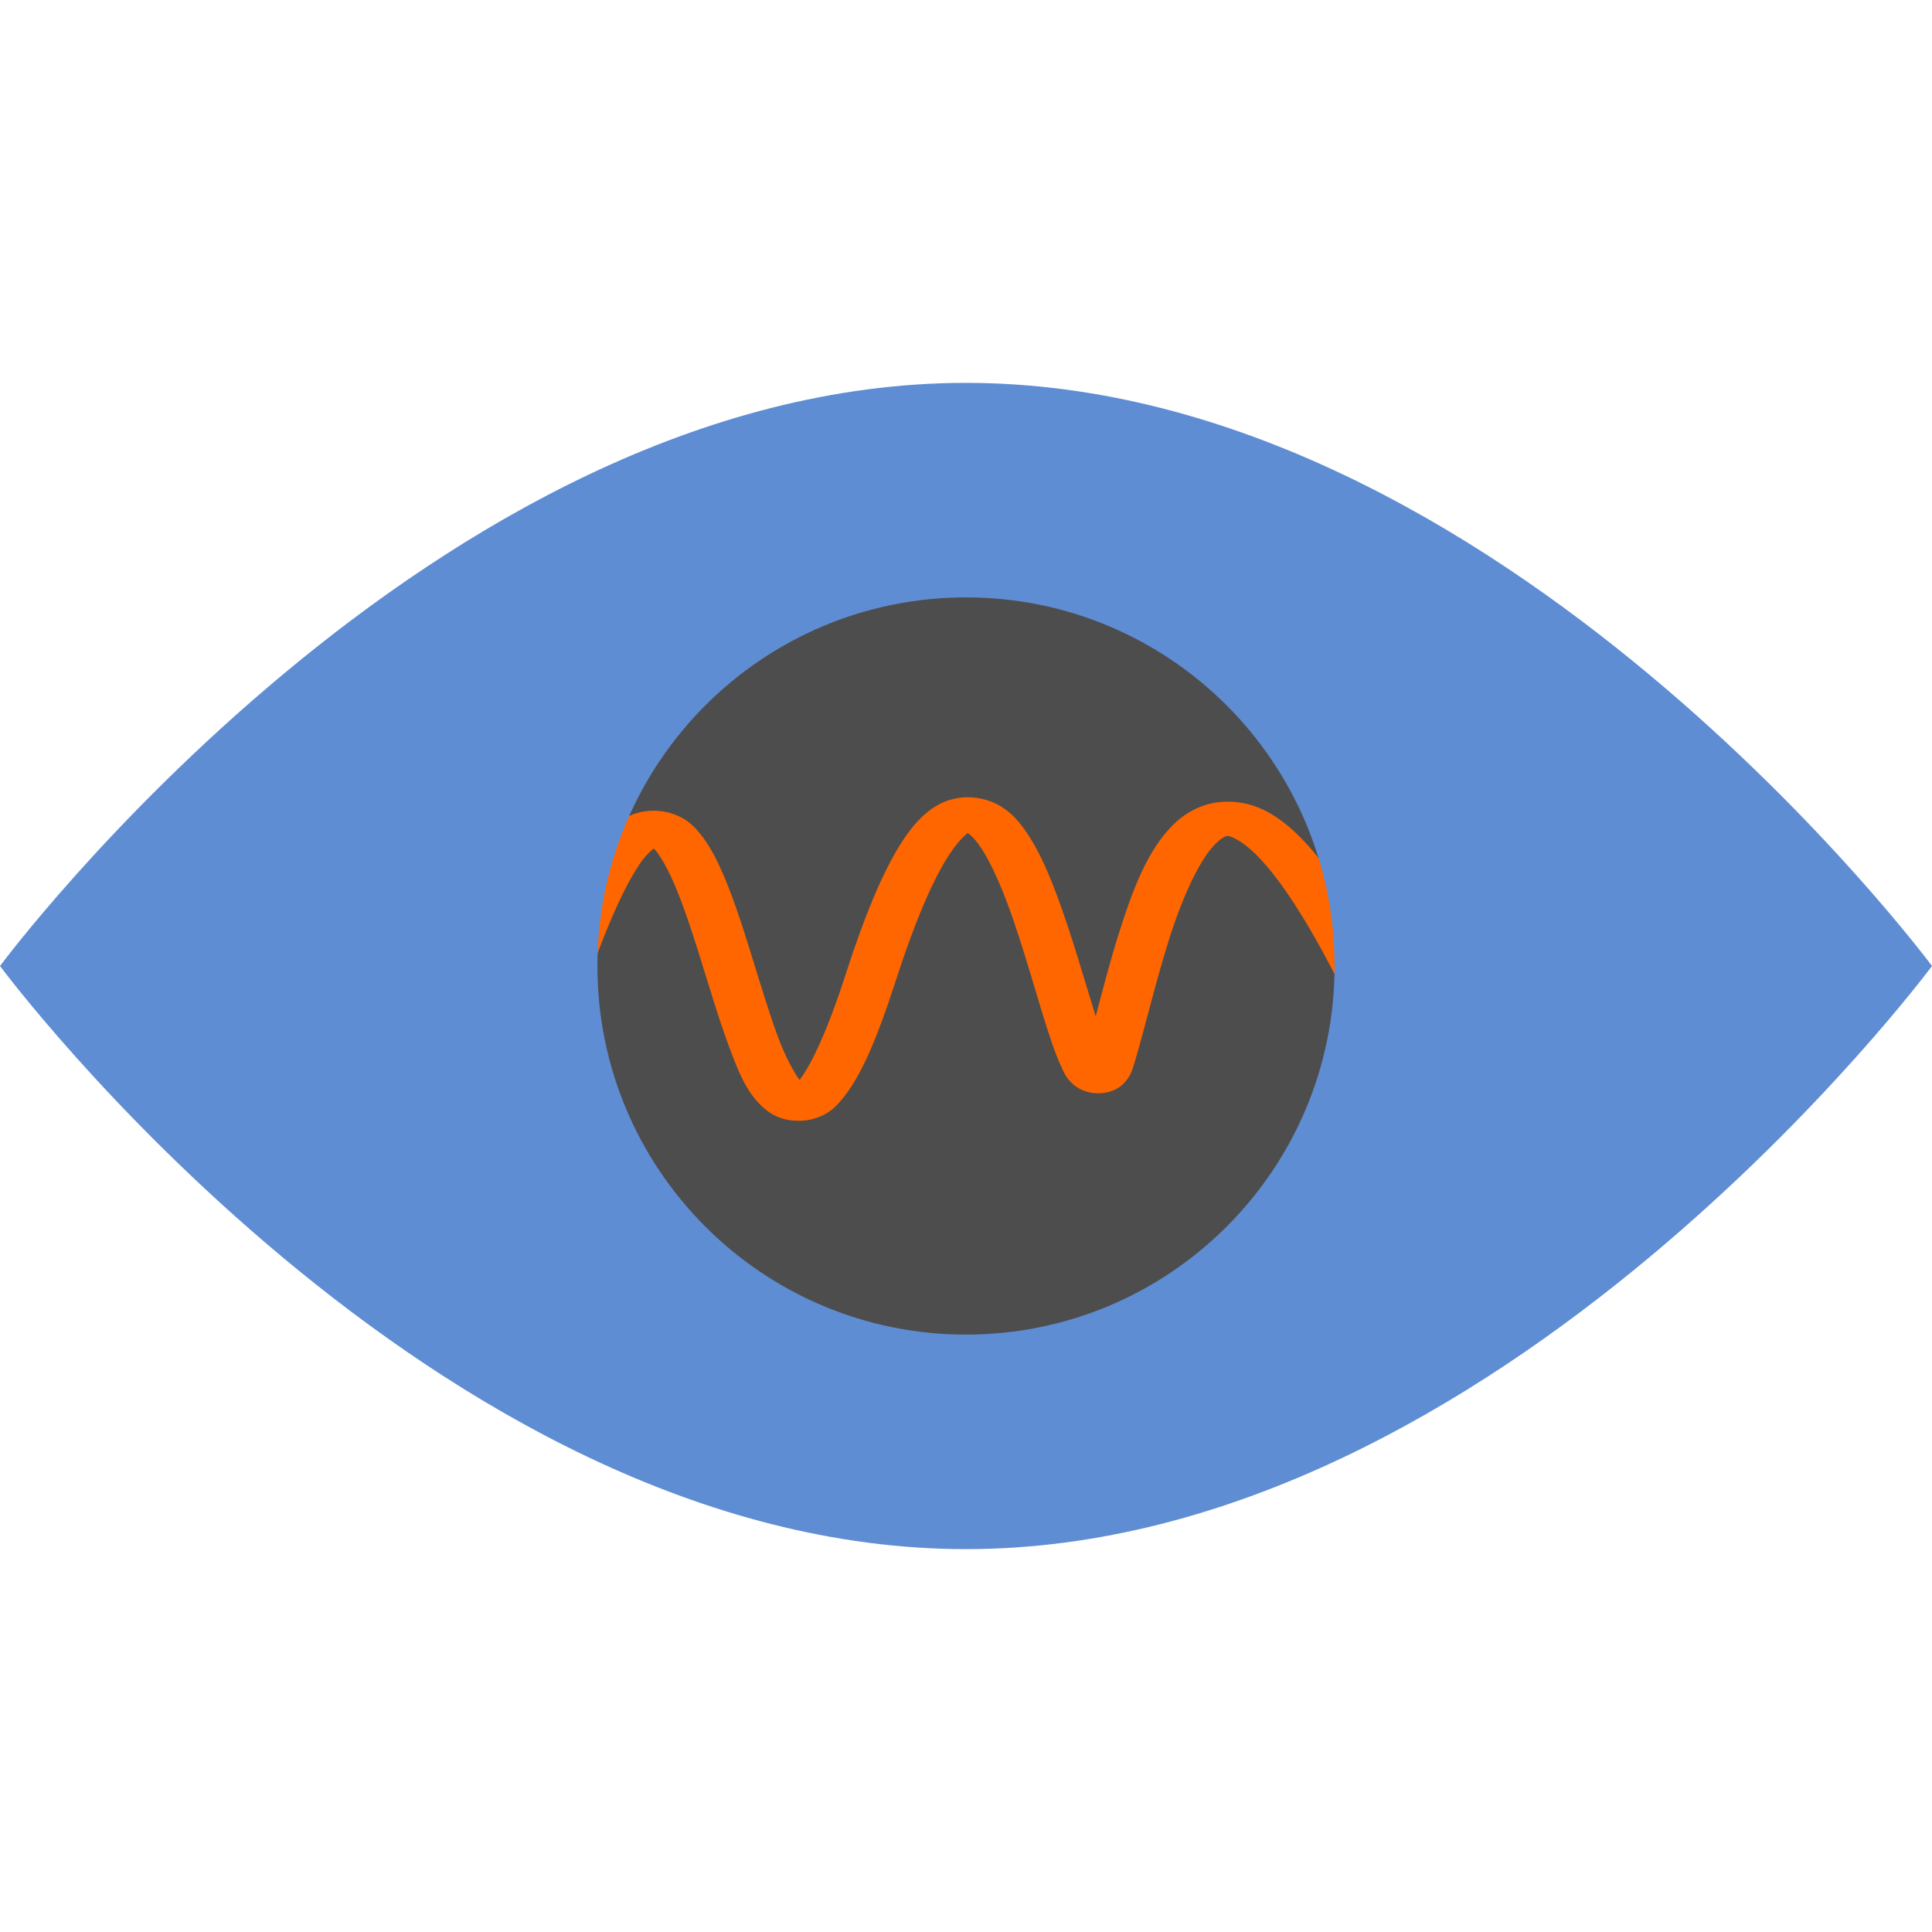
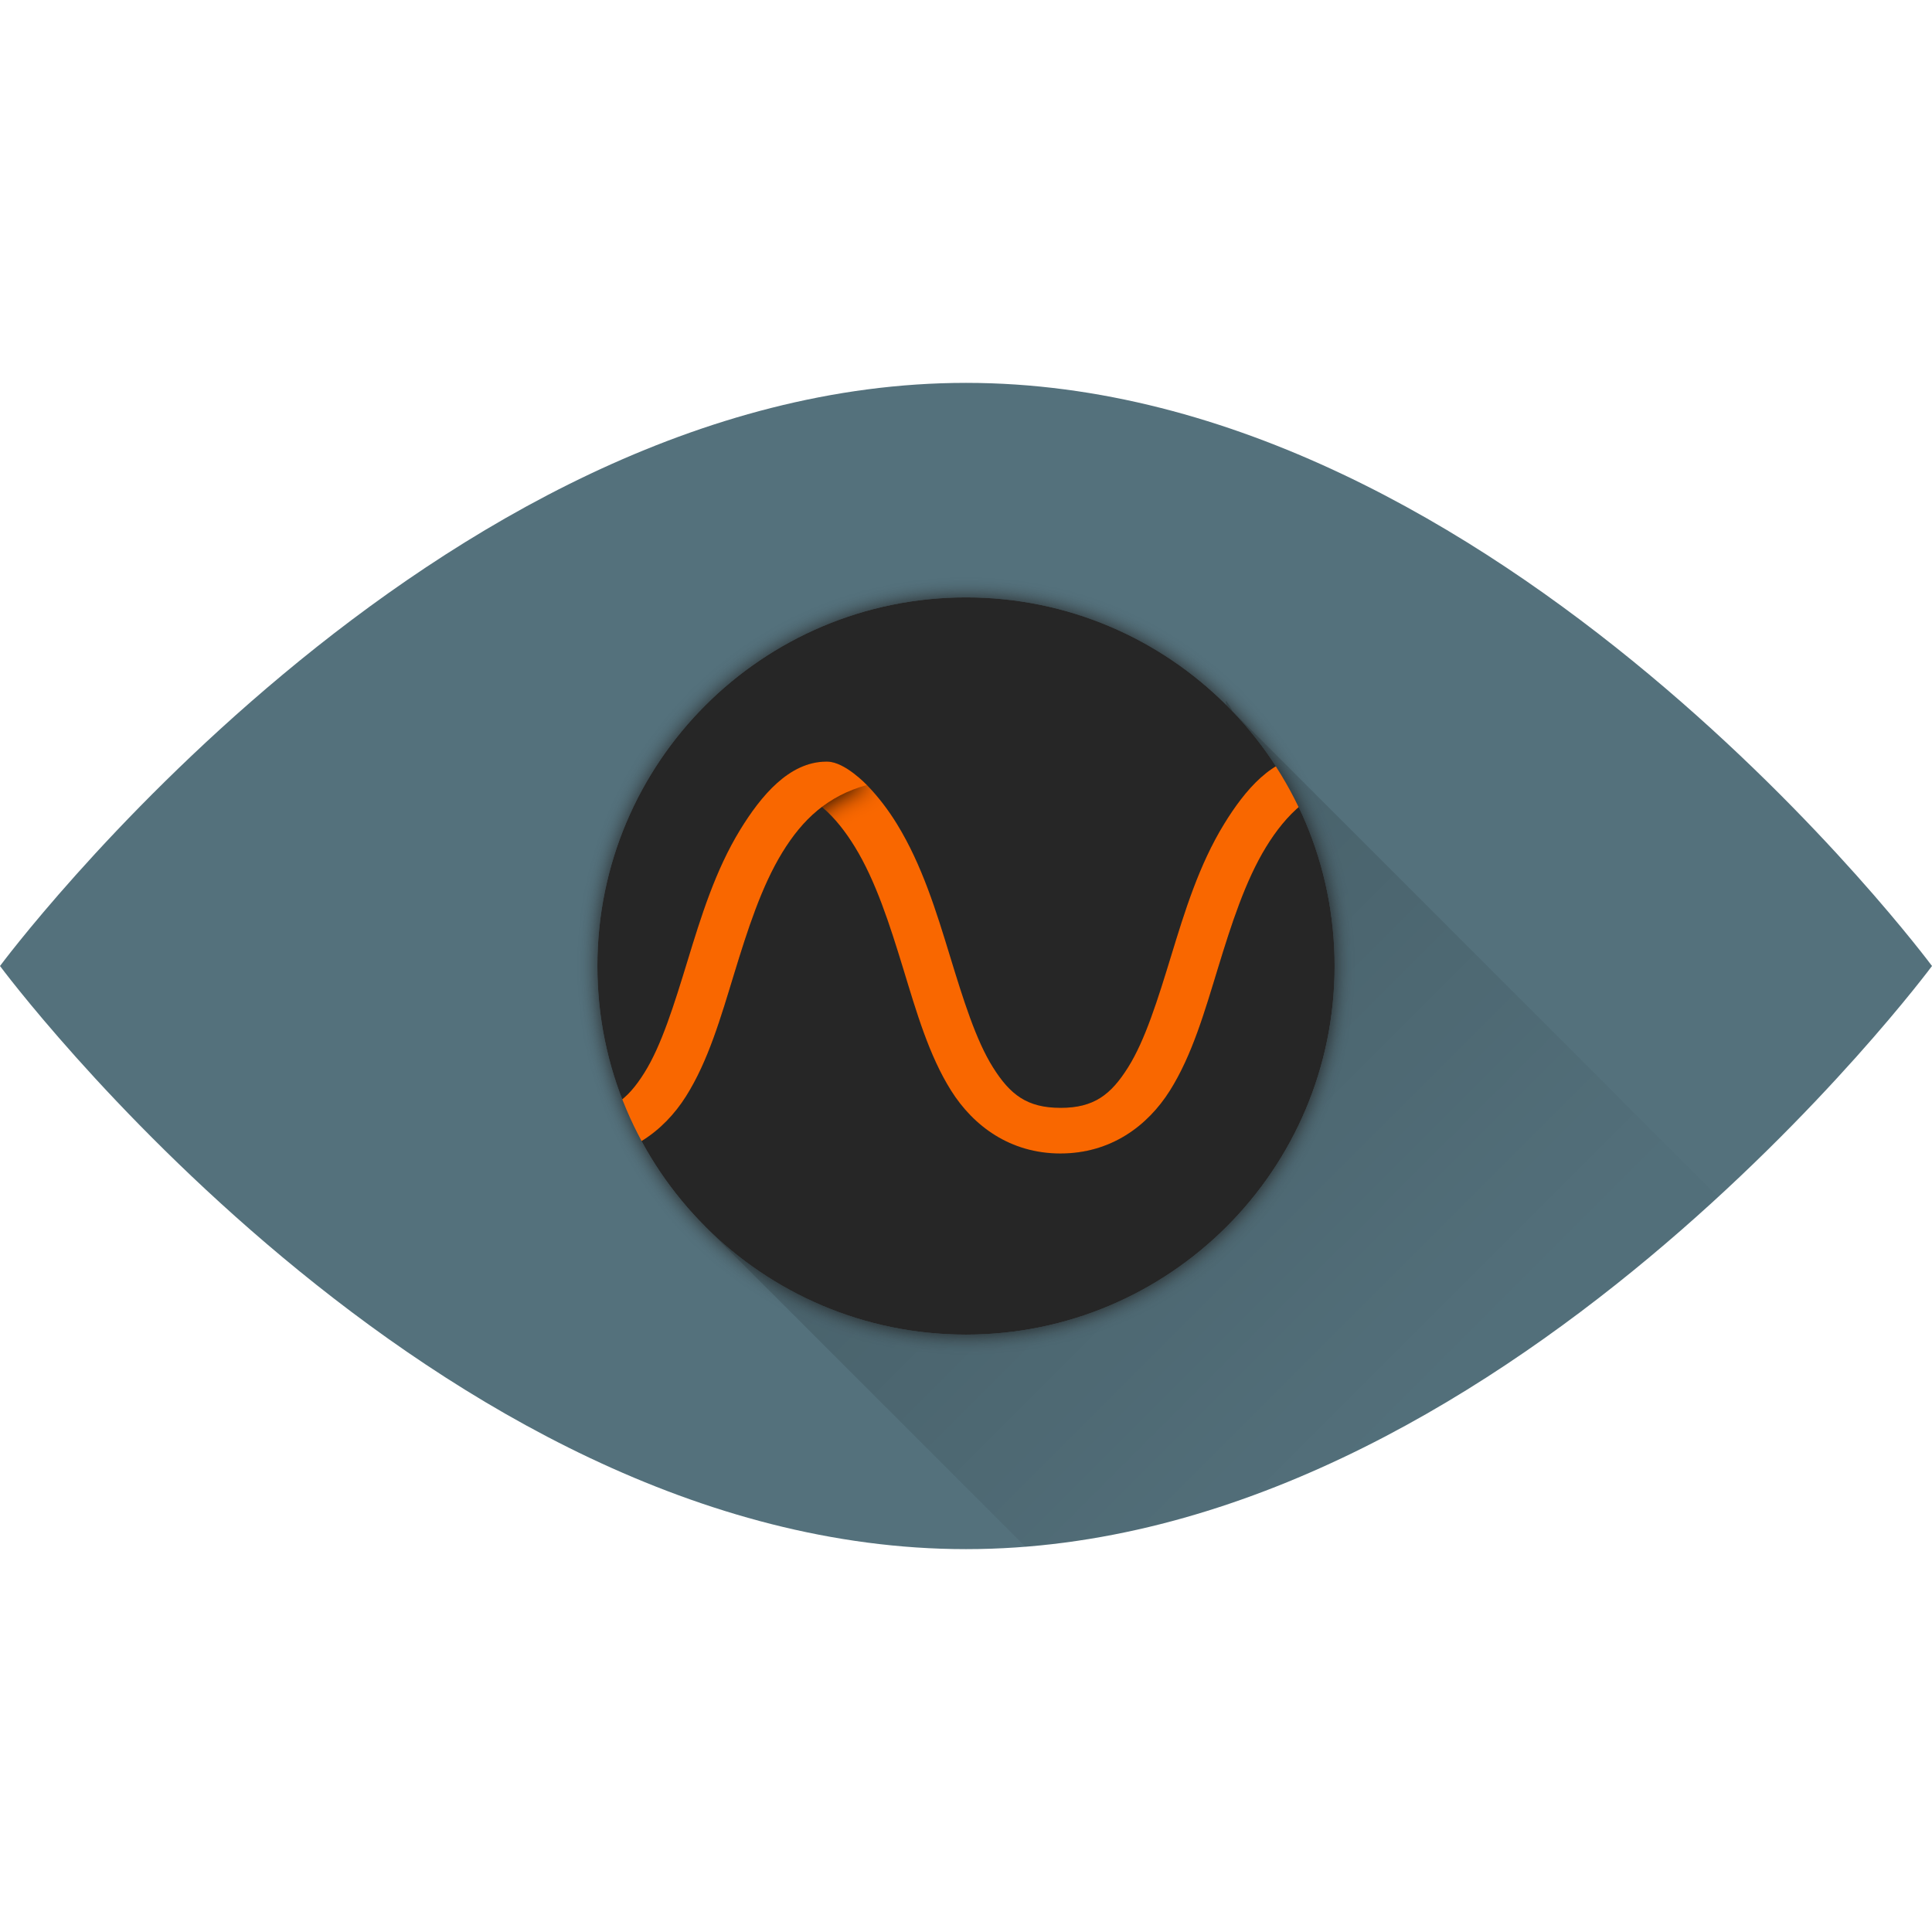
- <svg xmlns="http://www.w3.org/2000/svg" width="512" height="512" viewBox="0 0 512 512" id="svg2" version="1.1">
-   <defs id="defs4" />
+ <svg xmlns="http://www.w3.org/2000/svg" xmlns:xlink="http://www.w3.org/1999/xlink" version="1.1" id="svg2" viewBox="0 0 512 512" height="512" width="512">
+   <defs id="defs4">
+     <linearGradient id="linearGradient4430">
+       <stop style="stop-color:#000000;stop-opacity:0.216" offset="0" id="stop4432" />
+       <stop style="stop-color:#000000;stop-opacity:0.02" offset="1" id="stop4434" />
+     </linearGradient>
+     <filter style="color-interpolation-filters:sRGB" id="filter4972" x="-0.1" width="1.201" y="-0.069" height="1.137">
+       <feGaussianBlur stdDeviation="12.475" id="feGaussianBlur4974" />
+     </filter>
+     <clipPath clipPathUnits="userSpaceOnUse" id="clipPath5160">
+       <path id="path5162" d="m 1758.49,410.126 c -38.011,0.293 -66.948,37.753 -88.1,74.488 -25.711,44.649 -40.502,96.017 -54.291,144.061 -13.789,48.043 -26.82,92.853 -44.435,122.668 -17.616,29.815 -34.95,44.305 -69.4,44.305 l 0,50 c 51.707,0 89.549,-30.113 112.447,-68.869 22.899,-38.756 35.723,-86.485 49.449,-134.311 13.726,-47.826 28.11,-95.657 49.559,-132.902 11.524,-20.011 24.549,-36.836 40.738,-49.898 13.022,12.065 23.929,26.794 33.744,43.838 21.448,37.245 35.834,85.077 49.56,132.902 13.726,47.826 26.549,95.553 49.447,134.309 22.899,38.756 60.74,68.871 112.447,68.871 l 0,-50 c -34.45,0 -51.785,-14.49 -69.4,-44.305 -17.616,-29.815 -30.647,-74.625 -44.436,-122.668 -13.789,-48.043 -28.58,-99.412 -54.291,-144.061 -8.764,-15.219 -19.019,-29.705 -30.977,-42.795 l 0,-0.004 c 0,0 -22.254,-25.192 -40.246,-25.613 -0.608,-0.014 -1.213,-0.02 -1.816,-0.016 z" style="color:#000000;font-style:normal;font-variant:normal;font-weight:normal;font-stretch:normal;font-size:medium;line-height:normal;font-family:sans-serif;text-indent:0;text-align:start;text-decoration:none;text-decoration-line:none;text-decoration-style:solid;text-decoration-color:#000000;letter-spacing:normal;word-spacing:normal;text-transform:none;direction:ltr;block-progression:tb;writing-mode:lr-tb;baseline-shift:baseline;text-anchor:start;white-space:normal;clip-rule:nonzero;display:inline;overflow:visible;visibility:visible;opacity:1;isolation:auto;mix-blend-mode:normal;color-interpolation:sRGB;color-interpolation-filters:linearRGB;solid-color:#000000;solid-opacity:1;fill:#000080;fill-opacity:1;fill-rule:evenodd;stroke:none;stroke-width:50;stroke-linecap:butt;stroke-linejoin:miter;stroke-miterlimit:4;stroke-dasharray:none;stroke-dashoffset:0;stroke-opacity:1;color-rendering:auto;image-rendering:auto;shape-rendering:auto;text-rendering:auto;enable-background:accumulate" />
+     </clipPath>
+     <clipPath clipPathUnits="userSpaceOnUse" id="clipPath5160-7">
+       <path id="path5162-7" d="m 1758.49,410.126 c -38.011,0.293 -66.948,37.753 -88.1,74.488 -25.711,44.649 -40.502,96.017 -54.291,144.061 -13.789,48.043 -26.82,92.853 -44.435,122.668 -17.616,29.815 -34.95,44.305 -69.4,44.305 l 0,50 c 51.707,0 89.549,-30.113 112.447,-68.869 22.899,-38.756 35.723,-86.485 49.449,-134.311 13.726,-47.826 28.11,-95.657 49.559,-132.902 11.524,-20.011 24.549,-36.836 40.738,-49.898 13.022,12.065 23.929,26.794 33.744,43.838 21.448,37.245 35.834,85.077 49.56,132.902 13.726,47.826 26.549,95.553 49.447,134.309 22.899,38.756 60.74,68.871 112.447,68.871 l 0,-50 c -34.45,0 -51.785,-14.49 -69.4,-44.305 -17.616,-29.815 -30.647,-74.625 -44.436,-122.668 -13.789,-48.043 -28.58,-99.412 -54.291,-144.061 -8.764,-15.219 -19.019,-29.705 -30.977,-42.795 l 0,-0.004 c 0,0 -22.254,-25.192 -40.246,-25.613 -0.608,-0.014 -1.213,-0.02 -1.816,-0.016 z" style="color:#000000;font-style:normal;font-variant:normal;font-weight:normal;font-stretch:normal;font-size:medium;line-height:normal;font-family:sans-serif;text-indent:0;text-align:start;text-decoration:none;text-decoration-line:none;text-decoration-style:solid;text-decoration-color:#000000;letter-spacing:normal;word-spacing:normal;text-transform:none;direction:ltr;block-progression:tb;writing-mode:lr-tb;baseline-shift:baseline;text-anchor:start;white-space:normal;clip-rule:nonzero;display:inline;overflow:visible;visibility:visible;opacity:1;isolation:auto;mix-blend-mode:normal;color-interpolation:sRGB;color-interpolation-filters:linearRGB;solid-color:#000000;solid-opacity:1;fill:#000080;fill-opacity:1;fill-rule:evenodd;stroke:none;stroke-width:50;stroke-linecap:butt;stroke-linejoin:miter;stroke-miterlimit:4;stroke-dasharray:none;stroke-dashoffset:0;stroke-opacity:1;color-rendering:auto;image-rendering:auto;shape-rendering:auto;text-rendering:auto;enable-background:accumulate" />
+     </clipPath>
+     <filter style="color-interpolation-filters:sRGB" id="filter4972-1" x="-0.1" width="1.201" y="-0.069" height="1.137">
+       <feGaussianBlur stdDeviation="12.475" id="feGaussianBlur4974-5" />
+     </filter>
+     <clipPath clipPathUnits="userSpaceOnUse" id="clipPath5160-7-7">
+       <path id="path5162-7-6" d="m 1758.49,410.126 c -38.011,0.293 -66.948,37.753 -88.1,74.488 -25.711,44.649 -40.502,96.017 -54.291,144.061 -13.789,48.043 -26.82,92.853 -44.435,122.668 -17.616,29.815 -34.95,44.305 -69.4,44.305 l 0,50 c 51.707,0 89.549,-30.113 112.447,-68.869 22.899,-38.756 35.723,-86.485 49.449,-134.311 13.726,-47.826 28.11,-95.657 49.559,-132.902 11.524,-20.011 24.549,-36.836 40.738,-49.898 13.022,12.065 23.929,26.794 33.744,43.838 21.448,37.245 35.834,85.077 49.56,132.902 13.726,47.826 26.549,95.553 49.447,134.309 22.899,38.756 60.74,68.871 112.447,68.871 l 0,-50 c -34.45,0 -51.785,-14.49 -69.4,-44.305 -17.616,-29.815 -30.647,-74.625 -44.436,-122.668 -13.789,-48.043 -28.58,-99.412 -54.291,-144.061 -8.764,-15.219 -19.019,-29.705 -30.977,-42.795 l 0,-0.004 c 0,0 -22.254,-25.192 -40.246,-25.613 -0.608,-0.014 -1.213,-0.02 -1.816,-0.016 z" style="color:#000000;font-style:normal;font-variant:normal;font-weight:normal;font-stretch:normal;font-size:medium;line-height:normal;font-family:sans-serif;text-indent:0;text-align:start;text-decoration:none;text-decoration-line:none;text-decoration-style:solid;text-decoration-color:#000000;letter-spacing:normal;word-spacing:normal;text-transform:none;direction:ltr;block-progression:tb;writing-mode:lr-tb;baseline-shift:baseline;text-anchor:start;white-space:normal;clip-rule:nonzero;display:inline;overflow:visible;visibility:visible;opacity:1;isolation:auto;mix-blend-mode:normal;color-interpolation:sRGB;color-interpolation-filters:linearRGB;solid-color:#000000;solid-opacity:1;fill:#000080;fill-opacity:1;fill-rule:evenodd;stroke:none;stroke-width:50;stroke-linecap:butt;stroke-linejoin:miter;stroke-miterlimit:4;stroke-dasharray:none;stroke-dashoffset:0;stroke-opacity:1;color-rendering:auto;image-rendering:auto;shape-rendering:auto;text-rendering:auto;enable-background:accumulate" />
+     </clipPath>
+     <filter style="color-interpolation-filters:sRGB" id="filter4972-1-6" x="-0.1" width="1.201" y="-0.069" height="1.137">
+       <feGaussianBlur stdDeviation="12.475" id="feGaussianBlur4974-5-7" />
+     </filter>
+     <clipPath clipPathUnits="userSpaceOnUse" id="clipPath5160-7-2">
+       <path id="path5162-7-5" d="m 1758.49,410.126 c -38.011,0.293 -66.948,37.753 -88.1,74.488 -25.711,44.649 -40.502,96.017 -54.291,144.061 -13.789,48.043 -26.82,92.853 -44.435,122.668 -17.616,29.815 -34.95,44.305 -69.4,44.305 l 0,50 c 51.707,0 89.549,-30.113 112.447,-68.869 22.899,-38.756 35.723,-86.485 49.449,-134.311 13.726,-47.826 28.11,-95.657 49.559,-132.902 11.524,-20.011 24.549,-36.836 40.738,-49.898 13.022,12.065 23.929,26.794 33.744,43.838 21.448,37.245 35.834,85.077 49.56,132.902 13.726,47.826 26.549,95.553 49.447,134.309 22.899,38.756 60.74,68.871 112.447,68.871 l 0,-50 c -34.45,0 -51.785,-14.49 -69.4,-44.305 -17.616,-29.815 -30.647,-74.625 -44.436,-122.668 -13.789,-48.043 -28.58,-99.412 -54.291,-144.061 -8.764,-15.219 -19.019,-29.705 -30.977,-42.795 l 0,-0.004 c 0,0 -22.254,-25.192 -40.246,-25.613 -0.608,-0.014 -1.213,-0.02 -1.816,-0.016 z" style="color:#000000;font-style:normal;font-variant:normal;font-weight:normal;font-stretch:normal;font-size:medium;line-height:normal;font-family:sans-serif;text-indent:0;text-align:start;text-decoration:none;text-decoration-line:none;text-decoration-style:solid;text-decoration-color:#000000;letter-spacing:normal;word-spacing:normal;text-transform:none;direction:ltr;block-progression:tb;writing-mode:lr-tb;baseline-shift:baseline;text-anchor:start;white-space:normal;clip-rule:nonzero;display:inline;overflow:visible;visibility:visible;opacity:1;isolation:auto;mix-blend-mode:normal;color-interpolation:sRGB;color-interpolation-filters:linearRGB;solid-color:#000000;solid-opacity:1;fill:#000080;fill-opacity:1;fill-rule:evenodd;stroke:none;stroke-width:50;stroke-linecap:butt;stroke-linejoin:miter;stroke-miterlimit:4;stroke-dasharray:none;stroke-dashoffset:0;stroke-opacity:1;color-rendering:auto;image-rendering:auto;shape-rendering:auto;text-rendering:auto;enable-background:accumulate" />
+     </clipPath>
+     <filter style="color-interpolation-filters:sRGB" id="filter4972-1-2" x="-0.1" width="1.201" y="-0.069" height="1.137">
+       <feGaussianBlur stdDeviation="12.475" id="feGaussianBlur4974-5-3" />
+     </filter>
+     <clipPath clipPathUnits="userSpaceOnUse" id="clipPath5289">
+       <rect y="430.223" x="1301.891" height="897.152" width="861.156" id="rect5291" style="opacity:1;fill:#4d4d4d;fill-opacity:1;stroke:none;stroke-width:25;stroke-miterlimit:4;stroke-dasharray:none;stroke-opacity:1" />
+     </clipPath>
+     <linearGradient xlink:href="#linearGradient4430" id="linearGradient4436" x1="189.931" y1="202.3" x2="366.405" y2="378.773" gradientUnits="userSpaceOnUse" />
+     <clipPath clipPathUnits="userSpaceOnUse" id="clipPath4464">
+       <rect y="685.662" x="148.261" height="216.923" width="221.968" id="rect4466" style="opacity:1;fill:#262626;fill-opacity:1;stroke:none;stroke-width:25;stroke-miterlimit:4;stroke-dasharray:none;stroke-opacity:1" />
+     </clipPath>
+     <filter style="color-interpolation-filters:sRGB" id="filter4641" x="-0.03" width="1.06" y="-0.03" height="1.06">
+       <feGaussianBlur stdDeviation="2.442" id="feGaussianBlur4643" />
+     </filter>
+     <clipPath clipPathUnits="userSpaceOnUse" id="clipPath4689">
+       <path style="opacity:1;fill:#54717c;fill-opacity:1;stroke:none;stroke-width:3.115;stroke-miterlimit:4;stroke-dasharray:none;stroke-opacity:1" d="M 256,641.826 C 114.616,641.826 1.9089278e-7,796.362 1.9089278e-7,796.362 1.9089278e-7,796.362 114.616,950.899 256,950.899 397.384,950.899 512,796.362 512,796.362 c 0,0 -114.616,-154.536 -256,-154.536 z m 0,56.853 a 97.684,97.684 0 0 1 97.684,97.684 97.684,97.684 0 0 1 -97.684,97.684 97.684,97.684 0 0 1 -97.684,-97.684 97.684,97.684 0 0 1 97.684,-97.684 z" id="path4691" />
+     </clipPath>
+   </defs>
  <g id="layer1" transform="translate(0,-540.3622)">
-     <g id="g4143" transform="matrix(1.248507,0,0,1.248507,-63.61784,-37.9858)">
-       <rect y="579.611" x="169.706" height="173.746" width="177.787" id="rect4273" style="opacity:1;fill:#4d4d4d;fill-opacity:1;stroke:none;stroke-width:25;stroke-miterlimit:4;stroke-dasharray:none;stroke-opacity:1" />
-       <path id="path4263" d="m 256.068,632.458 c -0.414,0.01 -0.83,0.04 -1.247,0.093 -3.34,0.423 -5.72,1.879 -7.688,3.634 -1.968,1.755 -3.691,3.993 -5.461,6.913 -3.54,5.84 -7.183,14.431 -11.159,26.78 -3.898,12.105 -7.387,19.437 -9.849,22.598 -1.245,-1.772 -2.952,-4.793 -4.507,-8.965 -1.986,-5.331 -3.925,-11.864 -5.931,-18.3 -2.005,-6.436 -4.065,-12.768 -6.435,-17.894 -1.185,-2.563 -2.429,-4.822 -3.934,-6.742 -1.505,-1.92 -3.136,-3.685 -6.497,-4.726 -1.681,-0.52 -3.877,-0.691 -5.792,-0.36 -1.915,0.332 -3.45,1.04 -4.718,1.857 -2.536,1.635 -4.37,3.812 -6.349,6.845 -3.959,6.067 -8.121,15.664 -12.973,30.355 l 10.56,1.574 c 4.781,-14.476 8.952,-23.844 12.324,-29.012 1.405,-2.154 2.485,-3.11 3.276,-3.767 0.303,0.251 0.189,0.101 0.595,0.62 0.992,1.265 2.103,3.193 3.175,5.511 2.143,4.635 4.189,10.837 6.18,17.225 1.99,6.389 3.937,12.974 6.025,18.577 2.088,5.603 3.812,10.041 7.524,13.236 0.928,0.799 2.066,1.578 3.77,2.122 1.704,0.544 4.074,0.679 5.978,0.25 3.809,-0.859 5.533,-2.746 7.31,-5.026 3.555,-4.56 6.863,-12.079 10.844,-24.443 3.905,-12.128 7.493,-20.45 10.601,-25.577 1.554,-2.564 3.009,-4.323 4.085,-5.282 0.627,-0.559 0.462,-0.427 0.611,-0.503 0.534,0.396 1.328,1.085 2.208,2.285 1.985,2.707 4.064,7.067 5.94,11.994 3.753,9.853 6.863,22.01 9.638,30.085 0.694,2.019 1.365,3.784 2.072,5.271 0.707,1.488 1.126,2.604 2.828,3.968 0.851,0.682 2.674,1.764 5.405,1.633 2.731,-0.131 4.263,-1.33 5.002,-2.092 1.476,-1.524 1.83,-2.835 2.422,-4.842 2.197,-7.453 4.445,-17.02 7.209,-25.754 2.764,-8.734 6.37,-16.749 9.732,-20.14 1.681,-1.696 2.526,-1.799 2.705,-1.796 0.179,0.003 2.063,0.371 5.005,2.997 5.194,4.636 12.366,15.085 20.929,32.881 l 0,-21.6 c -4.341,-7.083 -8.362,-12.151 -12.283,-15.652 -3.874,-3.458 -8.082,-5.803 -13.376,-5.893 -5.294,-0.09 -9.307,2.334 -11.984,5.035 -5.354,5.401 -8.461,13.655 -11.31,22.658 -1.967,6.216 -3.441,12.037 -4.998,17.851 -2.399,-7.602 -5.122,-17.507 -8.513,-26.41 -1.962,-5.151 -4.076,-9.799 -6.718,-13.403 -1.321,-1.802 -2.735,-3.369 -4.781,-4.662 -1.79,-1.132 -4.55,-2.073 -7.449,-2.007 z" style="color:#000000;font-style:normal;font-variant:normal;font-weight:normal;font-stretch:normal;font-size:medium;line-height:normal;font-family:sans-serif;text-indent:0;text-align:start;text-decoration:none;text-decoration-line:none;text-decoration-style:solid;text-decoration-color:#000000;letter-spacing:normal;word-spacing:normal;text-transform:none;direction:ltr;block-progression:tb;writing-mode:lr-tb;baseline-shift:baseline;text-anchor:start;white-space:normal;clip-rule:nonzero;display:inline;overflow:visible;visibility:visible;opacity:1;isolation:auto;mix-blend-mode:normal;color-interpolation:sRGB;color-interpolation-filters:linearRGB;solid-color:#000000;solid-opacity:1;fill:#ff6600;fill-opacity:1;fill-rule:evenodd;stroke:none;stroke-width:6.709;stroke-linecap:butt;stroke-linejoin:miter;stroke-miterlimit:4;stroke-dasharray:none;stroke-dashoffset:0;stroke-opacity:1;color-rendering:auto;image-rendering:auto;shape-rendering:auto;text-rendering:auto;enable-background:accumulate" />
-       <path id="path4136" d="m 256,544.5 c -113.243,0 -205.045,123.777 -205.045,123.777 0,0 91.802,123.777 205.045,123.777 113.243,0 205.045,-123.777 205.045,-123.777 0,0 -91.802,-123.777 -205.045,-123.777 z m 0,45.537 a 78.241,78.241 0 0 1 78.24,78.24 78.241,78.241 0 0 1 -78.24,78.24 78.241,78.241 0 0 1 -78.24,-78.24 78.241,78.241 0 0 1 78.24,-78.24 z" style="opacity:1;fill:#5f8dd3;fill-opacity:1;stroke:none;stroke-width:3.115;stroke-miterlimit:4;stroke-dasharray:none;stroke-opacity:1" />
+     <rect style="opacity:1;fill:#262626;fill-opacity:1;stroke:none;stroke-width:25;stroke-miterlimit:4;stroke-dasharray:none;stroke-opacity:1" id="rect4273" width="221.968" height="216.923" x="148.261" y="685.662" />
+     <g id="g4448" clip-path="url(#clipPath4464)">
+       <path transform="matrix(0.2577561,0,0,0.2417913,22.03532,640.1107)" clip-path="url(#clipPath5160-7-2)" id="path5154-4-6" d="m 1670.391,484.614 c -25.711,44.649 -40.502,96.017 -54.291,144.061 -13.789,48.043 -26.82,92.853 -44.435,122.668 -17.616,29.815 -34.95,44.305 -69.4,44.305 l 0,50 c 51.707,0 89.549,-30.113 112.447,-68.869 22.899,-38.756 35.723,-86.485 49.449,-134.311 13.726,-47.826 28.11,-95.657 49.559,-132.902 20.795,-36.111 46.461,-61.867 86.834,-73.807 l 0,-0.004 c 0,0 -22.254,-25.192 -40.246,-25.614 -38.907,-0.911 -68.429,37.155 -89.916,74.473 z" style="color:#000000;font-style:normal;font-variant:normal;font-weight:normal;font-stretch:normal;font-size:medium;line-height:normal;font-family:sans-serif;text-indent:0;text-align:start;text-decoration:none;text-decoration-line:none;text-decoration-style:solid;text-decoration-color:#000000;letter-spacing:normal;word-spacing:normal;text-transform:none;direction:ltr;block-progression:tb;writing-mode:lr-tb;baseline-shift:baseline;text-anchor:start;white-space:normal;clip-rule:nonzero;display:inline;overflow:visible;visibility:visible;opacity:1;isolation:auto;mix-blend-mode:normal;color-interpolation:sRGB;color-interpolation-filters:linearRGB;solid-color:#000000;solid-opacity:1;fill:#000000;fill-opacity:1;fill-rule:evenodd;stroke:none;stroke-width:50;stroke-linecap:butt;stroke-linejoin:miter;stroke-miterlimit:4;stroke-dasharray:none;stroke-dashoffset:0;stroke-opacity:1;filter:url(#filter4972-1-2);color-rendering:auto;image-rendering:auto;shape-rendering:auto;text-rendering:auto;enable-background:accumulate" />
+       <path id="path4171-1" d="m 475.297,739.275 c -9.797,0.071 -17.256,9.128 -22.708,18.011 -6.627,10.796 -10.44,23.216 -13.994,34.833 -3.554,11.616 -6.913,22.451 -11.454,29.66 -4.541,7.209 -9.009,10.712 -17.888,10.712 -8.88,0 -13.348,-3.504 -17.888,-10.712 -4.541,-7.209 -7.899,-18.044 -11.454,-29.66 -3.554,-11.616 -7.367,-24.037 -13.994,-34.833 -2.259,-3.68 -4.903,-7.183 -7.985,-10.348 l -23.269,-0.754 -0.005,10e-4 c 9.105,3.131 15.135,9.061 20.091,17.134 5.528,9.006 9.236,20.571 12.775,32.135 3.538,11.564 6.843,23.104 12.745,32.475 5.902,9.371 15.656,16.652 28.984,16.652 13.328,0 23.082,-7.281 28.984,-16.652 5.902,-9.371 9.208,-20.911 12.746,-32.475 3.538,-11.564 7.246,-23.129 12.774,-32.135 5.36,-8.731 11.976,-14.959 22.382,-17.846 l 0,-9.6e-4 c 0,0 -5.736,-6.091 -10.374,-6.193 -0.157,-0.003 -0.313,-0.005 -0.468,-0.004 z" style="color:#000000;font-style:normal;font-variant:normal;font-weight:normal;font-stretch:normal;font-size:medium;line-height:normal;font-family:sans-serif;text-indent:0;text-align:start;text-decoration:none;text-decoration-line:none;text-decoration-style:solid;text-decoration-color:#000000;letter-spacing:normal;word-spacing:normal;text-transform:none;direction:ltr;block-progression:tb;writing-mode:lr-tb;baseline-shift:baseline;text-anchor:start;white-space:normal;clip-rule:nonzero;display:inline;overflow:visible;visibility:visible;opacity:1;isolation:auto;mix-blend-mode:normal;color-interpolation:sRGB;color-interpolation-filters:linearRGB;solid-color:#000000;solid-opacity:1;fill:#ff6600;fill-opacity:1;fill-rule:evenodd;stroke:none;stroke-width:50;stroke-linecap:butt;stroke-linejoin:miter;stroke-miterlimit:4;stroke-dasharray:none;stroke-dashoffset:0;stroke-opacity:1;color-rendering:auto;image-rendering:auto;shape-rendering:auto;text-rendering:auto;enable-background:accumulate" />
+       <path transform="matrix(0.2577561,0,0,0.2417913,-106.1706,641.576)" clip-path="url(#clipPath5160-7-7)" id="path5154-4-1" d="m 1670.391,484.614 c -25.711,44.649 -40.502,96.017 -54.291,144.061 -13.789,48.043 -26.82,92.853 -44.435,122.668 -17.616,29.815 -34.95,44.305 -69.4,44.305 l 0,50 c 51.707,0 89.549,-30.113 112.447,-68.869 22.899,-38.756 35.723,-86.485 49.449,-134.311 13.726,-47.826 28.11,-95.657 49.559,-132.902 20.795,-36.111 46.461,-61.867 86.834,-73.807 l 0,-0.004 c 0,0 -22.254,-25.192 -40.246,-25.614 -38.907,-0.911 -68.429,37.155 -89.916,74.473 z" style="color:#000000;font-style:normal;font-variant:normal;font-weight:normal;font-stretch:normal;font-size:medium;line-height:normal;font-family:sans-serif;text-indent:0;text-align:start;text-decoration:none;text-decoration-line:none;text-decoration-style:solid;text-decoration-color:#000000;letter-spacing:normal;word-spacing:normal;text-transform:none;direction:ltr;block-progression:tb;writing-mode:lr-tb;baseline-shift:baseline;text-anchor:start;white-space:normal;clip-rule:nonzero;display:inline;overflow:visible;visibility:visible;opacity:1;isolation:auto;mix-blend-mode:normal;color-interpolation:sRGB;color-interpolation-filters:linearRGB;solid-color:#000000;solid-opacity:1;fill:#000000;fill-opacity:1;fill-rule:evenodd;stroke:none;stroke-width:50;stroke-linecap:butt;stroke-linejoin:miter;stroke-miterlimit:4;stroke-dasharray:none;stroke-dashoffset:0;stroke-opacity:1;filter:url(#filter4972-1-6);color-rendering:auto;image-rendering:auto;shape-rendering:auto;text-rendering:auto;enable-background:accumulate" />
+       <path id="path4171-5" d="m 347.091,740.74 c -9.797,0.071 -17.256,9.128 -22.708,18.011 -6.627,10.796 -10.44,23.216 -13.994,34.833 -3.554,11.616 -6.913,22.451 -11.454,29.66 -4.541,7.209 -9.009,10.712 -17.888,10.712 -8.88,0 -13.348,-3.503 -17.888,-10.712 -4.541,-7.209 -7.899,-18.044 -11.454,-29.66 -3.554,-11.616 -7.367,-24.037 -13.994,-34.833 -2.259,-3.68 -4.903,-7.183 -7.985,-10.348 l -23.269,-0.754 -0.005,10e-4 c 9.105,3.131 15.135,9.061 20.091,17.134 5.528,9.006 9.236,20.571 12.775,32.135 3.538,11.564 6.843,23.104 12.745,32.475 5.902,9.371 15.656,16.652 28.984,16.652 13.328,0 23.082,-7.281 28.984,-16.652 5.902,-9.371 9.208,-20.911 12.746,-32.475 3.538,-11.564 7.246,-23.129 12.774,-32.135 5.36,-8.731 11.976,-14.959 22.382,-17.846 l 0,-9.7e-4 c 0,0 -5.736,-6.091 -10.374,-6.193 -0.157,-0.003 -0.313,-0.005 -0.468,-0.004 z" style="color:#000000;font-style:normal;font-variant:normal;font-weight:normal;font-stretch:normal;font-size:medium;line-height:normal;font-family:sans-serif;text-indent:0;text-align:start;text-decoration:none;text-decoration-line:none;text-decoration-style:solid;text-decoration-color:#000000;letter-spacing:normal;word-spacing:normal;text-transform:none;direction:ltr;block-progression:tb;writing-mode:lr-tb;baseline-shift:baseline;text-anchor:start;white-space:normal;clip-rule:nonzero;display:inline;overflow:visible;visibility:visible;opacity:1;isolation:auto;mix-blend-mode:normal;color-interpolation:sRGB;color-interpolation-filters:linearRGB;solid-color:#000000;solid-opacity:1;fill:#f96700;fill-opacity:1;fill-rule:evenodd;stroke:none;stroke-width:50;stroke-linecap:butt;stroke-linejoin:miter;stroke-miterlimit:4;stroke-dasharray:none;stroke-dashoffset:0;stroke-opacity:1;color-rendering:auto;image-rendering:auto;shape-rendering:auto;text-rendering:auto;enable-background:accumulate" />
+       <path transform="matrix(0.2577561,0,0,0.2417913,-234.3776,643.0395)" clip-path="url(#clipPath5160-7)" id="path5154-4" d="m 1670.391,484.614 c -25.711,44.649 -40.502,96.017 -54.291,144.061 -13.789,48.043 -26.82,92.853 -44.435,122.668 -17.616,29.815 -34.95,44.305 -69.4,44.305 l 0,50 c 51.707,0 89.549,-30.113 112.447,-68.869 22.899,-38.756 35.723,-86.485 49.449,-134.311 13.726,-47.826 28.11,-95.657 49.559,-132.902 20.795,-36.111 46.461,-61.867 86.834,-73.807 l 0,-0.004 c 0,0 -22.254,-25.192 -40.246,-25.614 -38.907,-0.911 -68.429,37.155 -89.916,74.473 z" style="color:#000000;font-style:normal;font-variant:normal;font-weight:normal;font-stretch:normal;font-size:medium;line-height:normal;font-family:sans-serif;text-indent:0;text-align:start;text-decoration:none;text-decoration-line:none;text-decoration-style:solid;text-decoration-color:#000000;letter-spacing:normal;word-spacing:normal;text-transform:none;direction:ltr;block-progression:tb;writing-mode:lr-tb;baseline-shift:baseline;text-anchor:start;white-space:normal;clip-rule:nonzero;display:inline;overflow:visible;visibility:visible;opacity:1;isolation:auto;mix-blend-mode:normal;color-interpolation:sRGB;color-interpolation-filters:linearRGB;solid-color:#000000;solid-opacity:1;fill:#000000;fill-opacity:1;fill-rule:evenodd;stroke:none;stroke-width:50;stroke-linecap:butt;stroke-linejoin:miter;stroke-miterlimit:4;stroke-dasharray:none;stroke-dashoffset:0;stroke-opacity:1;filter:url(#filter4972-1);color-rendering:auto;image-rendering:auto;shape-rendering:auto;text-rendering:auto;enable-background:accumulate" />
+       <path id="path4171" d="m 218.884,742.203 c -9.797,0.071 -17.256,9.128 -22.708,18.011 -6.627,10.796 -10.44,23.216 -13.994,34.833 -3.554,11.616 -6.913,22.451 -11.454,29.66 -4.541,7.209 -9.009,10.712 -17.888,10.712 -8.88,0 -13.348,-3.503 -17.888,-10.712 -4.541,-7.209 -7.899,-18.044 -11.454,-29.66 -3.554,-11.616 -7.367,-24.037 -13.994,-34.833 -2.259,-3.68 -4.903,-7.183 -7.985,-10.348 l -23.269,-0.754 -0.005,10e-4 c 9.105,3.131 15.135,9.061 20.091,17.134 5.528,9.006 9.236,20.571 12.775,32.135 3.538,11.564 6.843,23.104 12.745,32.475 5.902,9.371 15.656,16.652 28.984,16.652 13.328,0 23.082,-7.281 28.984,-16.652 5.902,-9.371 9.208,-20.911 12.746,-32.475 3.538,-11.564 7.246,-23.129 12.774,-32.135 5.36,-8.731 11.976,-14.959 22.382,-17.846 l 0,-9.7e-4 c 0,0 -5.736,-6.091 -10.374,-6.193 -0.157,-0.003 -0.313,-0.005 -0.468,-0.004 z" style="color:#000000;font-style:normal;font-variant:normal;font-weight:normal;font-stretch:normal;font-size:medium;line-height:normal;font-family:sans-serif;text-indent:0;text-align:start;text-decoration:none;text-decoration-line:none;text-decoration-style:solid;text-decoration-color:#000000;letter-spacing:normal;word-spacing:normal;text-transform:none;direction:ltr;block-progression:tb;writing-mode:lr-tb;baseline-shift:baseline;text-anchor:start;white-space:normal;clip-rule:nonzero;display:inline;overflow:visible;visibility:visible;opacity:1;isolation:auto;mix-blend-mode:normal;color-interpolation:sRGB;color-interpolation-filters:linearRGB;solid-color:#000000;solid-opacity:1;fill:#f96700;fill-opacity:1;fill-rule:evenodd;stroke:none;stroke-width:50;stroke-linecap:butt;stroke-linejoin:miter;stroke-miterlimit:4;stroke-dasharray:none;stroke-dashoffset:0;stroke-opacity:1;color-rendering:auto;image-rendering:auto;shape-rendering:auto;text-rendering:auto;enable-background:accumulate" />
+       <path transform="matrix(0.2577561,0,0,0.2417913,-362.5836,644.5039)" clip-path="url(#clipPath5160)" id="path5154" d="m 1670.391,484.614 c -25.711,44.649 -40.502,96.017 -54.291,144.061 -13.789,48.043 -26.82,92.853 -44.435,122.668 -17.616,29.815 -34.95,44.305 -69.4,44.305 l 0,50 c 51.707,0 89.549,-30.113 112.447,-68.869 22.899,-38.756 35.723,-86.485 49.449,-134.311 13.726,-47.826 28.11,-95.657 49.559,-132.902 20.795,-36.111 46.461,-61.867 86.834,-73.807 l 0,-0.004 c 0,0 -22.254,-25.192 -40.246,-25.614 -38.907,-0.911 -68.429,37.155 -89.916,74.473 z" style="color:#000000;font-style:normal;font-variant:normal;font-weight:normal;font-stretch:normal;font-size:medium;line-height:normal;font-family:sans-serif;text-indent:0;text-align:start;text-decoration:none;text-decoration-line:none;text-decoration-style:solid;text-decoration-color:#000000;letter-spacing:normal;word-spacing:normal;text-transform:none;direction:ltr;block-progression:tb;writing-mode:lr-tb;baseline-shift:baseline;text-anchor:start;white-space:normal;clip-rule:nonzero;display:inline;overflow:visible;visibility:visible;opacity:1;isolation:auto;mix-blend-mode:normal;color-interpolation:sRGB;color-interpolation-filters:linearRGB;solid-color:#000000;solid-opacity:1;fill:#000000;fill-opacity:1;fill-rule:evenodd;stroke:none;stroke-width:50;stroke-linecap:butt;stroke-linejoin:miter;stroke-miterlimit:4;stroke-dasharray:none;stroke-dashoffset:0;stroke-opacity:1;filter:url(#filter4972);color-rendering:auto;image-rendering:auto;shape-rendering:auto;text-rendering:auto;enable-background:accumulate" />
+       <path id="path4165" d="m 67.97,761.679 c -6.627,10.796 -10.44,23.216 -13.994,34.833 -3.554,11.616 -6.913,22.451 -11.454,29.66 -4.541,7.209 -9.009,10.712 -17.888,10.712 l 0,12.09 c 13.328,0 23.082,-7.281 28.984,-16.652 5.902,-9.371 9.208,-20.911 12.746,-32.475 3.538,-11.564 7.246,-23.129 12.774,-32.135 5.36,-8.731 11.976,-14.959 22.382,-17.846 l 0,-9.7e-4 c 0,0 -5.736,-6.091 -10.374,-6.193 -10.028,-0.22 -17.638,8.984 -23.176,18.007 z" style="color:#000000;font-style:normal;font-variant:normal;font-weight:normal;font-stretch:normal;font-size:medium;line-height:normal;font-family:sans-serif;text-indent:0;text-align:start;text-decoration:none;text-decoration-line:none;text-decoration-style:solid;text-decoration-color:#000000;letter-spacing:normal;word-spacing:normal;text-transform:none;direction:ltr;block-progression:tb;writing-mode:lr-tb;baseline-shift:baseline;text-anchor:start;white-space:normal;clip-rule:nonzero;display:inline;overflow:visible;visibility:visible;opacity:1;isolation:auto;mix-blend-mode:normal;color-interpolation:sRGB;color-interpolation-filters:linearRGB;solid-color:#000000;solid-opacity:1;fill:#ff6600;fill-opacity:1;fill-rule:evenodd;stroke:none;stroke-width:50;stroke-linecap:butt;stroke-linejoin:miter;stroke-miterlimit:4;stroke-dasharray:none;stroke-dashoffset:0;stroke-opacity:1;color-rendering:auto;image-rendering:auto;shape-rendering:auto;text-rendering:auto;enable-background:accumulate" />
    </g>
+     <path id="path5274" d="M 256,641.826 C 114.616,641.826 1.9089278e-7,796.362 1.9089278e-7,796.362 1.9089278e-7,796.362 114.616,950.899 256,950.899 397.384,950.899 512,796.362 512,796.362 c 0,0 -114.616,-154.536 -256,-154.536 z m 0,56.853 a 97.684,97.684 0 0 1 97.684,97.684 97.684,97.684 0 0 1 -97.684,97.684 97.684,97.684 0 0 1 -97.684,-97.684 97.684,97.684 0 0 1 97.684,-97.684 z" style="opacity:1;fill:#54717c;fill-opacity:1;stroke:none;stroke-width:3.115;stroke-miterlimit:4;stroke-dasharray:none;stroke-opacity:1" />
+     <path style="opacity:1;fill:#262626;fill-opacity:1;stroke:none;stroke-width:25;stroke-miterlimit:4;stroke-dasharray:none;stroke-opacity:1;filter:url(#filter4641)" d="m 256,698.679 a 97.684,97.684 0 0 0 -97.684,97.684 97.684,97.684 0 0 0 97.684,97.684 97.684,97.684 0 0 0 97.684,-97.684 97.684,97.684 0 0 0 -97.684,-97.684 z" id="rect4468" clip-path="url(#clipPath4689)" />
+     <path style="fill:url(#linearGradient4436);fill-opacity:1;stroke:none;stroke-width:25;stroke-miterlimit:4;stroke-dasharray:none;stroke-opacity:1" d="M 324.898 185.77 C 324.764 185.739 324.811 186.105 325.072 186.928 L 326.73 188.586 C 325.778 186.879 325.106 185.816 324.898 185.77 z M 326.73 188.586 C 326.775 188.666 326.833 188.776 326.879 188.859 A 97.684 97.684 0 0 1 353.684 256 C 353.684 279.939 345.067 301.862 330.773 318.85 A 97.684 97.684 0 0 1 330.639 319.01 C 328.589 321.436 326.422 323.76 324.148 325.975 A 97.684 97.684 0 0 1 323.969 326.152 C 321.66 328.39 319.241 330.515 316.721 332.518 C 301.747 344.416 283.202 352.009 262.953 353.434 A 97.684 97.684 0 0 1 262.82 353.443 C 260.567 353.599 258.293 353.684 256 353.684 A 97.684 97.684 0 0 1 186.965 325.025 C 186.928 325.039 186.909 325.054 186.928 325.072 L 271.754 409.9 C 271.778 409.898 271.802 409.896 271.826 409.895 C 272.826 409.814 273.824 409.724 274.82 409.629 C 274.986 409.613 275.151 409.6 275.316 409.584 C 279.872 409.139 284.393 408.541 288.879 407.805 C 290.663 407.512 292.439 407.192 294.211 406.855 C 294.611 406.779 295.012 406.705 295.412 406.627 C 297.153 406.286 298.887 405.922 300.615 405.541 C 301.011 405.454 301.406 405.369 301.801 405.279 C 303.492 404.897 305.176 404.492 306.855 404.072 C 307.333 403.953 307.811 403.833 308.287 403.711 C 309.867 403.305 311.441 402.881 313.01 402.443 C 314.44 402.044 315.862 401.622 317.283 401.197 C 317.999 400.983 318.718 400.779 319.432 400.559 C 320.992 400.077 322.541 399.57 324.09 399.059 C 324.637 398.878 325.188 398.708 325.734 398.523 C 329.987 397.087 334.196 395.541 338.355 393.896 C 340.414 393.083 342.458 392.244 344.492 391.383 C 344.914 391.204 345.331 391.016 345.752 390.836 C 347.34 390.155 348.925 389.468 350.498 388.76 C 351.133 388.474 351.762 388.177 352.395 387.887 C 353.77 387.256 355.144 386.623 356.508 385.973 C 357.147 385.668 357.781 385.354 358.418 385.045 C 359.769 384.389 361.118 383.729 362.457 383.055 C 363.116 382.723 363.77 382.385 364.426 382.049 C 365.704 381.394 366.979 380.736 368.246 380.066 C 368.926 379.707 369.601 379.342 370.277 378.979 C 371.564 378.286 372.847 377.588 374.121 376.881 C 374.738 376.539 375.351 376.193 375.965 375.848 C 377.248 375.125 378.526 374.395 379.797 373.658 C 380.399 373.309 380.999 372.959 381.598 372.607 C 382.913 371.834 384.221 371.055 385.521 370.268 C 386.07 369.936 386.617 369.603 387.162 369.27 C 388.406 368.508 389.643 367.74 390.873 366.967 C 391.503 366.571 392.133 366.174 392.76 365.775 C 393.997 364.988 395.225 364.193 396.447 363.395 C 396.977 363.048 397.51 362.704 398.037 362.355 C 399.343 361.494 400.635 360.625 401.924 359.752 C 402.39 359.436 402.86 359.122 403.324 358.805 C 404.798 357.798 406.26 356.783 407.711 355.764 C 407.939 355.603 408.171 355.444 408.398 355.283 C 409.97 354.174 411.526 353.057 413.07 351.936 C 413.206 351.837 413.345 351.741 413.48 351.643 C 413.505 351.624 413.53 351.606 413.555 351.588 C 422.127 345.342 430.262 338.926 437.908 332.518 C 439.429 331.243 440.929 329.97 442.41 328.697 C 442.423 328.686 442.436 328.675 442.449 328.664 C 442.481 328.637 442.511 328.609 442.543 328.582 C 443.985 327.343 445.41 326.106 446.814 324.871 C 446.834 324.854 446.852 324.837 446.871 324.82 C 446.906 324.789 446.939 324.758 446.975 324.727 C 448.392 323.479 449.792 322.234 451.17 320.994 C 452.572 319.733 453.952 318.476 455.312 317.225 C 455.323 317.215 455.334 317.207 455.344 317.197 L 326.73 188.586 z " transform="translate(0,540.3622)" id="path4313" />
  </g>
</svg>
